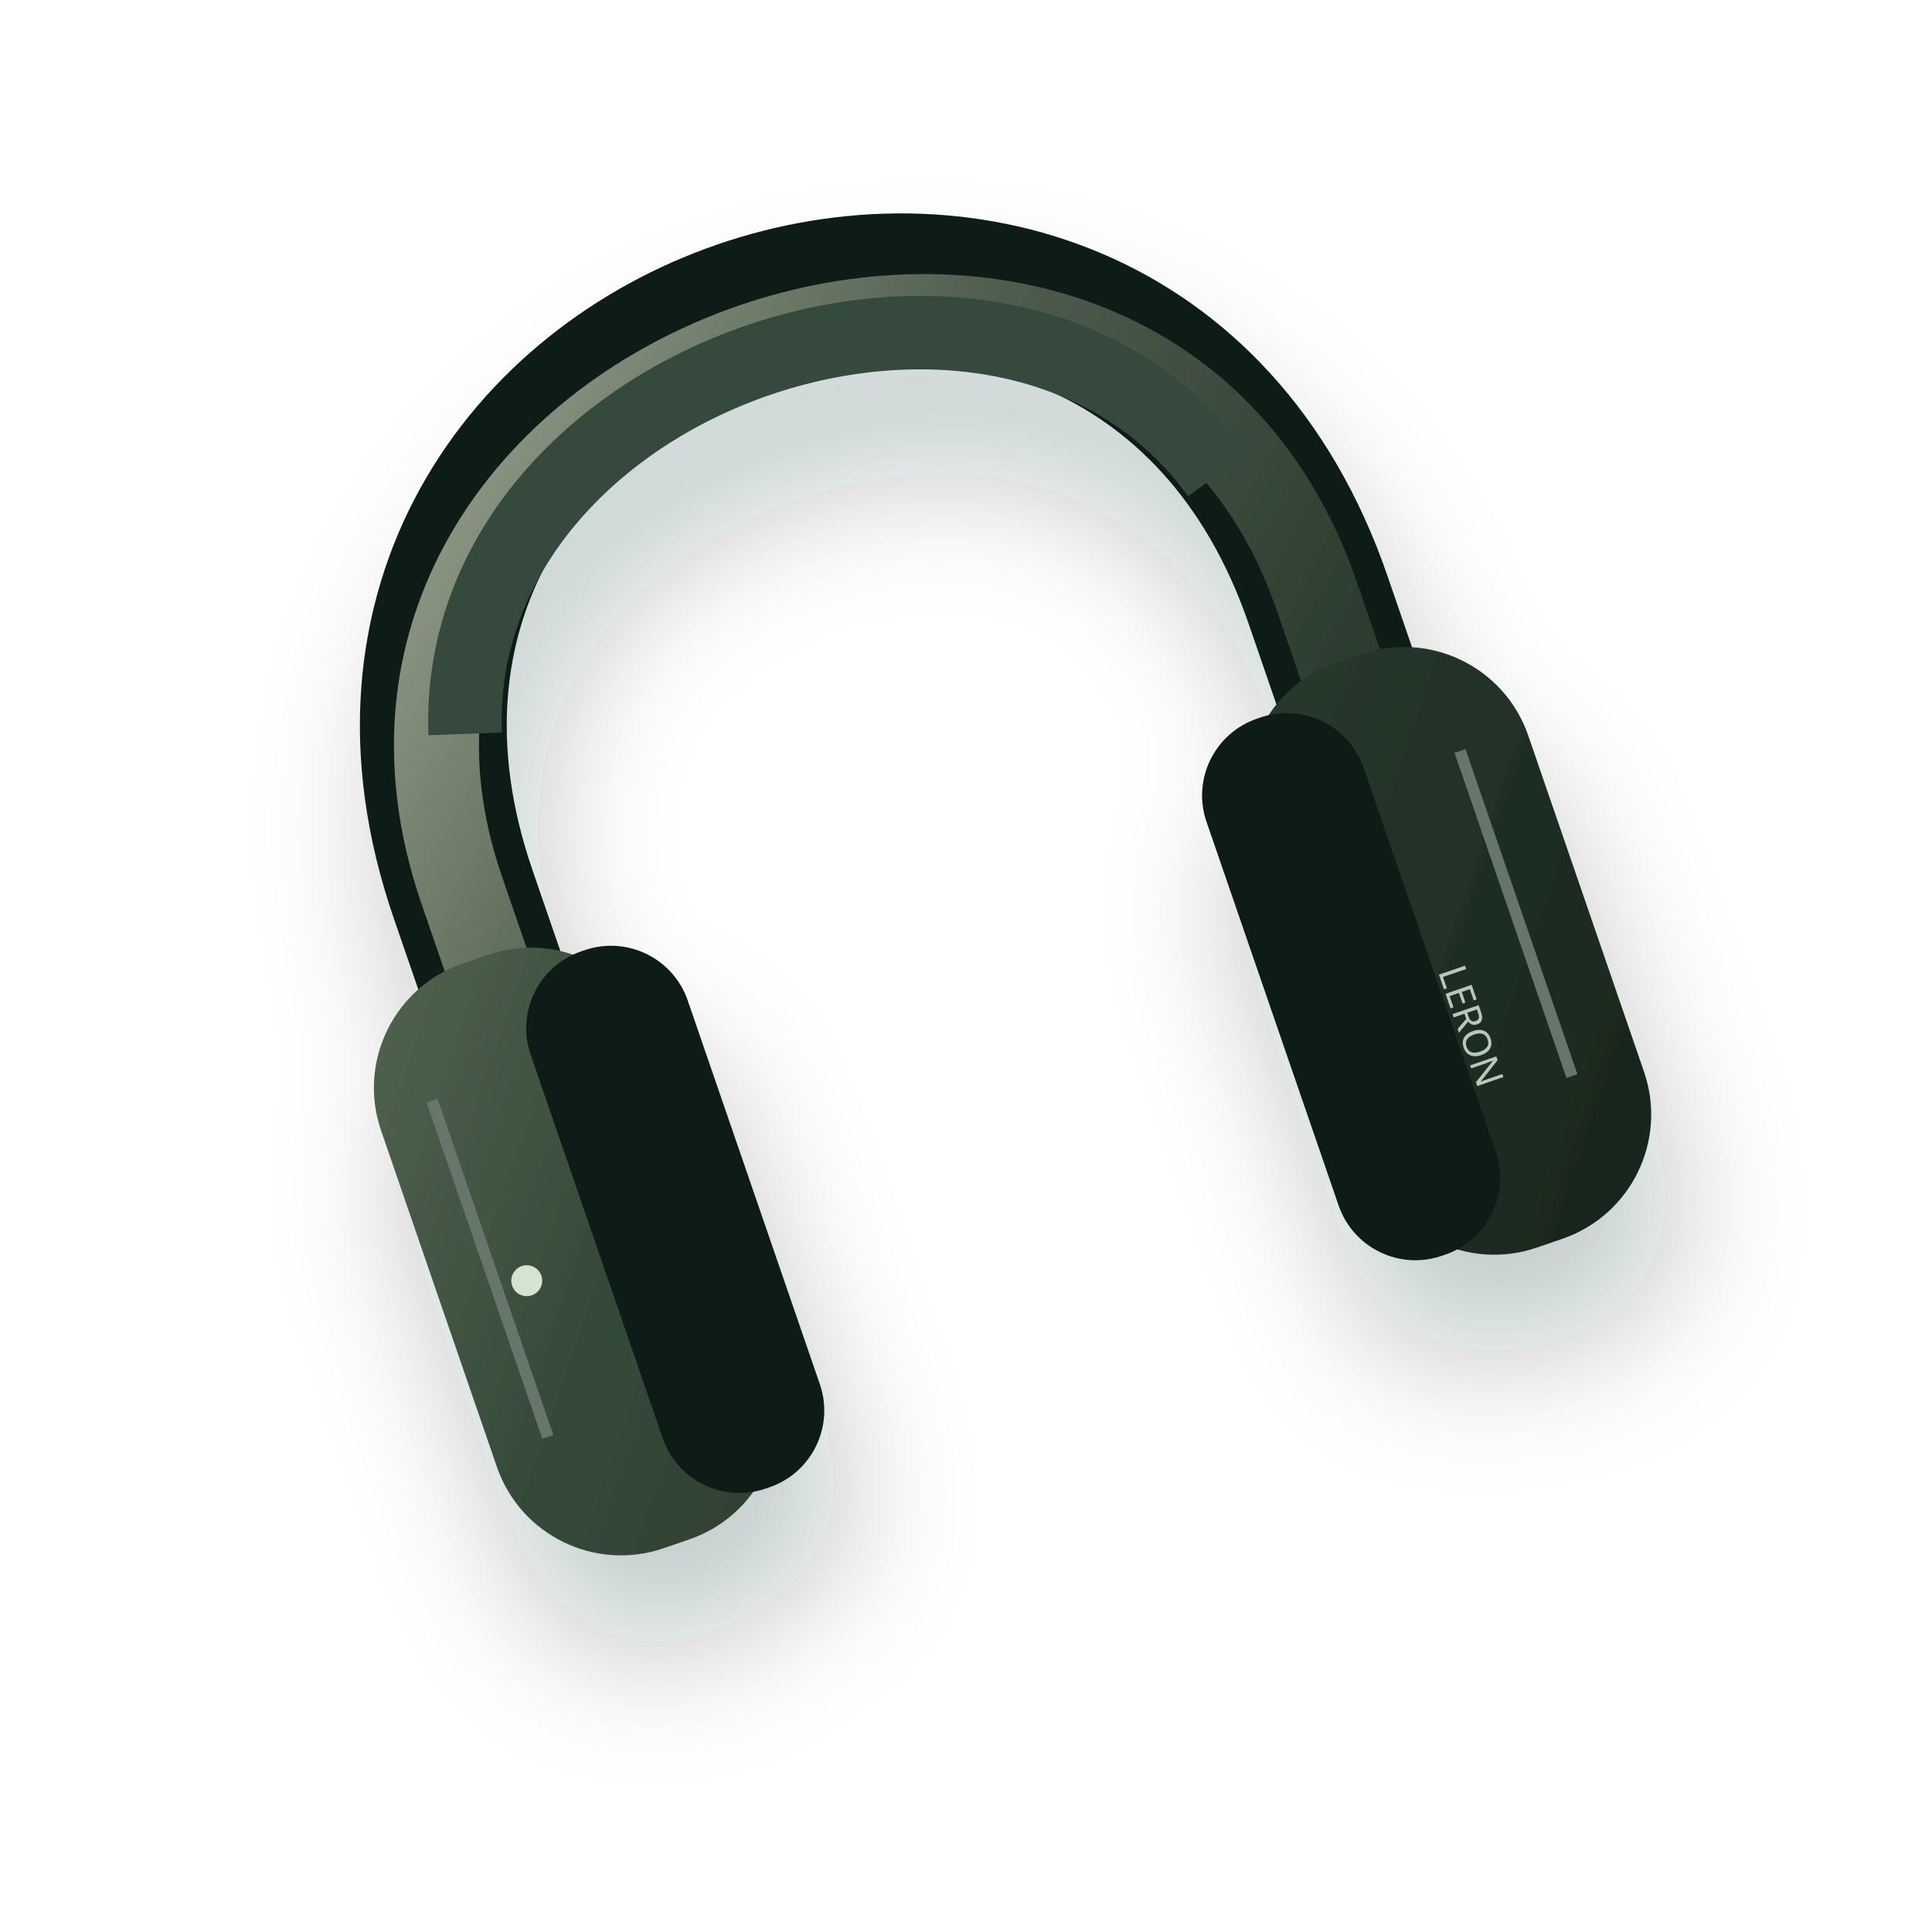
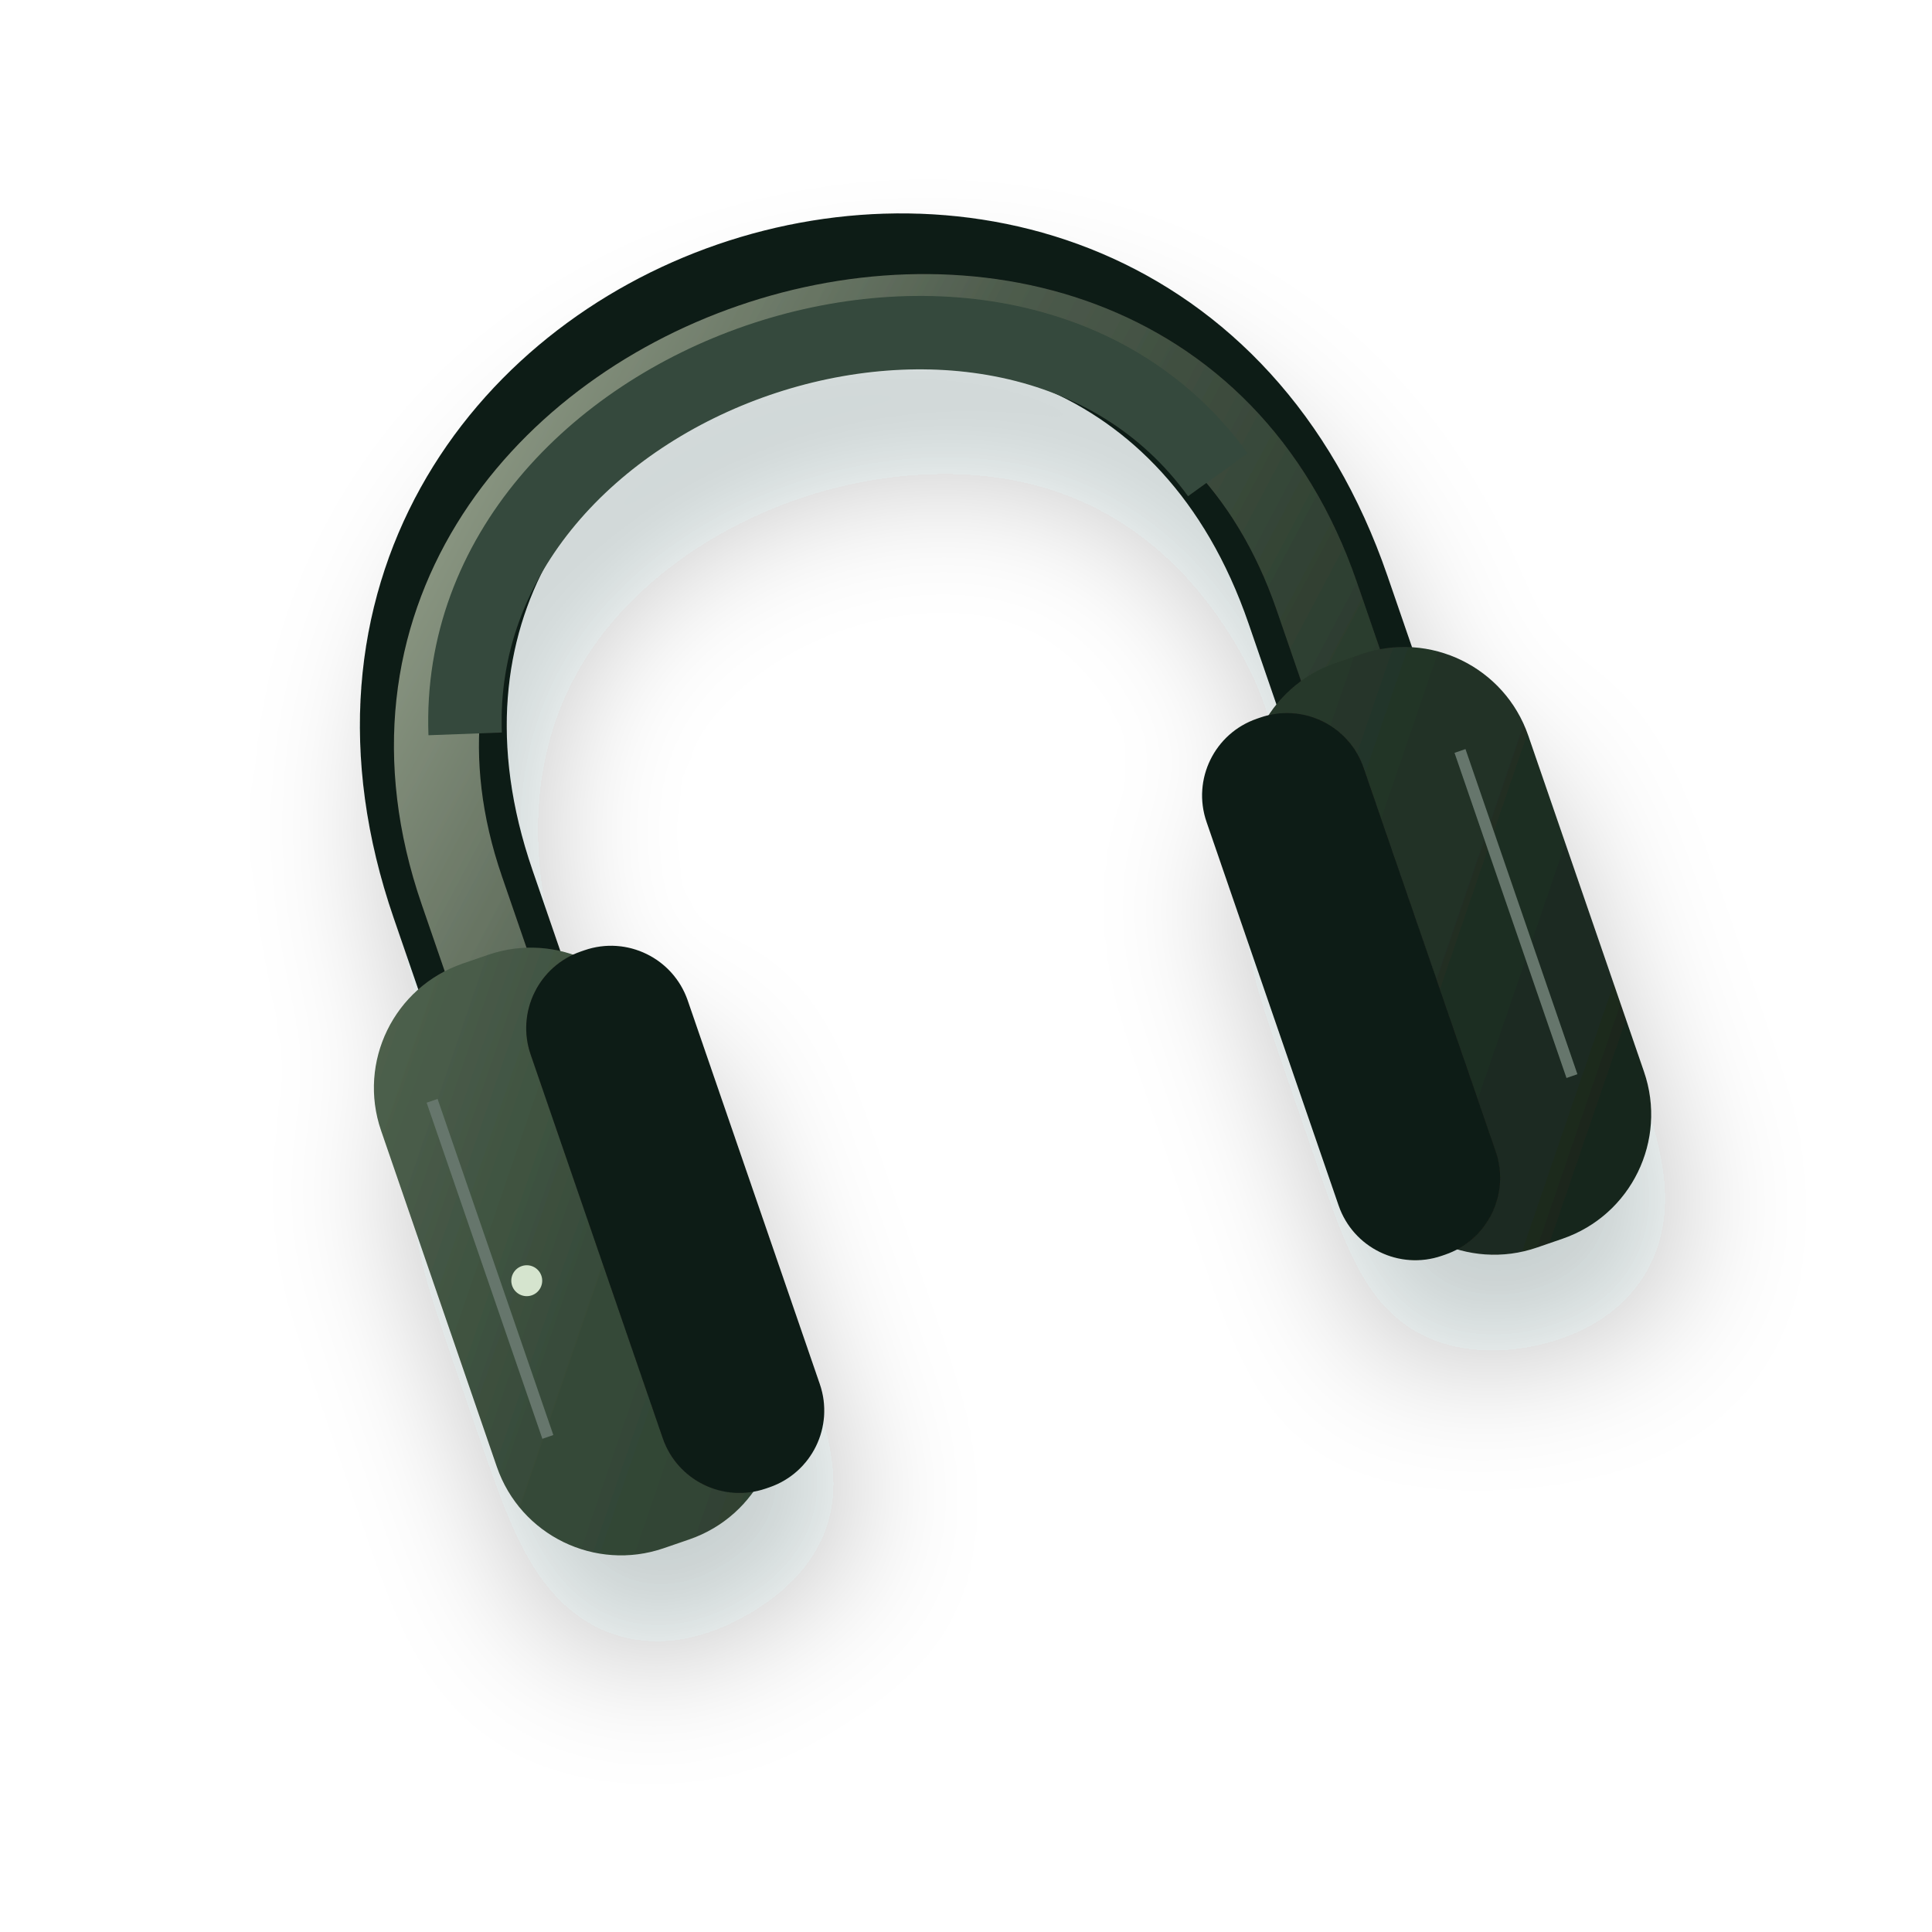
<svg xmlns="http://www.w3.org/2000/svg" viewBox="0 0 500 500" fill="none">
  <defs>
    <linearGradient id="metal" x1="70" y1="120" x2="430" y2="400" gradientUnits="userSpaceOnUse">
      <stop stop-color="#687963" />
      <stop offset=".35" stop-color="#364a39" />
      <stop offset="1" stop-color="#111e17" />
    </linearGradient>
    <linearGradient id="edge" x1="100" y1="80" x2="400" y2="400" gradientUnits="userSpaceOnUse">
      <stop stop-color="#a9b49d" />
      <stop offset=".35" stop-color="#4e5c4d" />
      <stop offset=".7" stop-color="#233527" />
      <stop offset="1" stop-color="#88967c" />
    </linearGradient>
    <pattern id="mesh" width="5" height="5" patternUnits="userSpaceOnUse">
      <rect width="5" height="5" fill="#344838" />
      <circle cx="2.5" cy="2.5" r="1" fill="#60715a" />
    </pattern>
    <filter id="shadow" x="-50%" y="-50%" width="200%" height="210%">
      <feDropShadow dx="7" dy="26" stdDeviation="17" flood-color="#14271b" flood-opacity=".23" />
    </filter>
  </defs>
  <g filter="url(#shadow)">
    <g transform="rotate(-19 250 250)">
      <path d="M133 275v-85C133 32 367 32 367 190v85" fill="none" stroke="#101a16" stroke-width="38" />
      <path d="M133 224v-35C133 44 367 44 367 189v35" fill="none" stroke="url(#edge)" stroke-width="22" />
      <path d="M147 151c27-89 179-89 206 0" fill="none" stroke="#34493c" stroke-width="19" />
      <rect x="93" y="207" width="75" height="160" rx="34" fill="url(#metal)" />
      <rect x="332" y="207" width="75" height="160" rx="34" fill="url(#metal)" />
      <rect x="136" y="214" width="43" height="147" rx="21" fill="#111b16" />
      <rect x="321" y="214" width="43" height="147" rx="21" fill="#111b16" />
      <path d="M108 238v92M389 239v89" stroke="#66766c" stroke-width="3" />
      <circle cx="116" cy="290" r="4" fill="#d5e4ce" />
-       <text x="365" y="291" fill="#b7c8b8" font-size="10" font-family="sans-serif" transform="rotate(90 365 291)">LERON</text>
    </g>
  </g>
</svg>
